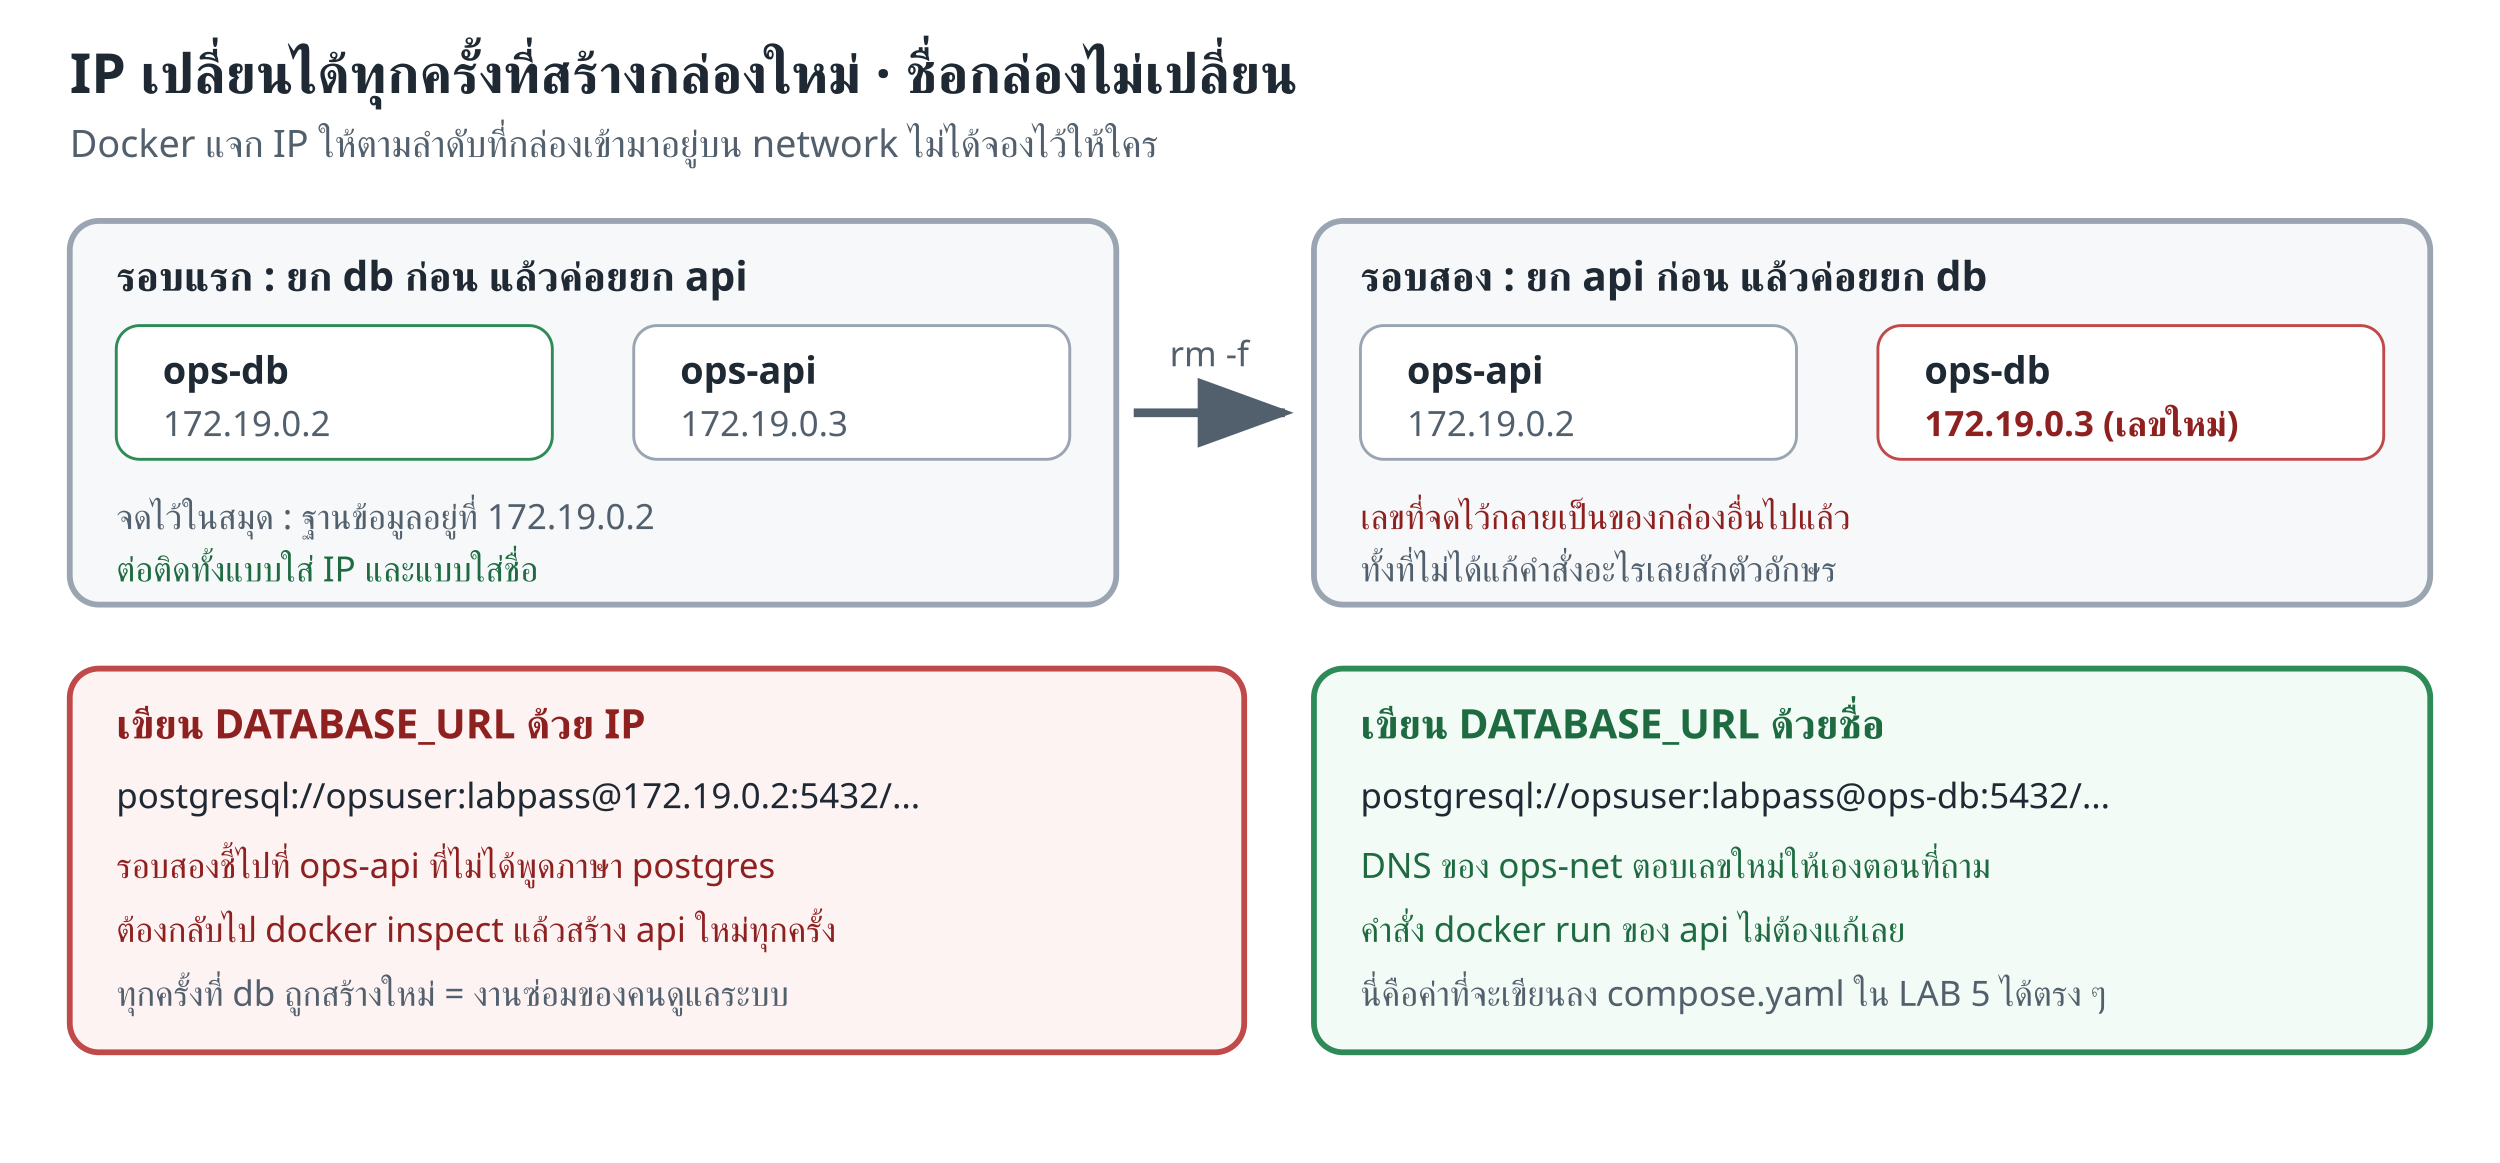
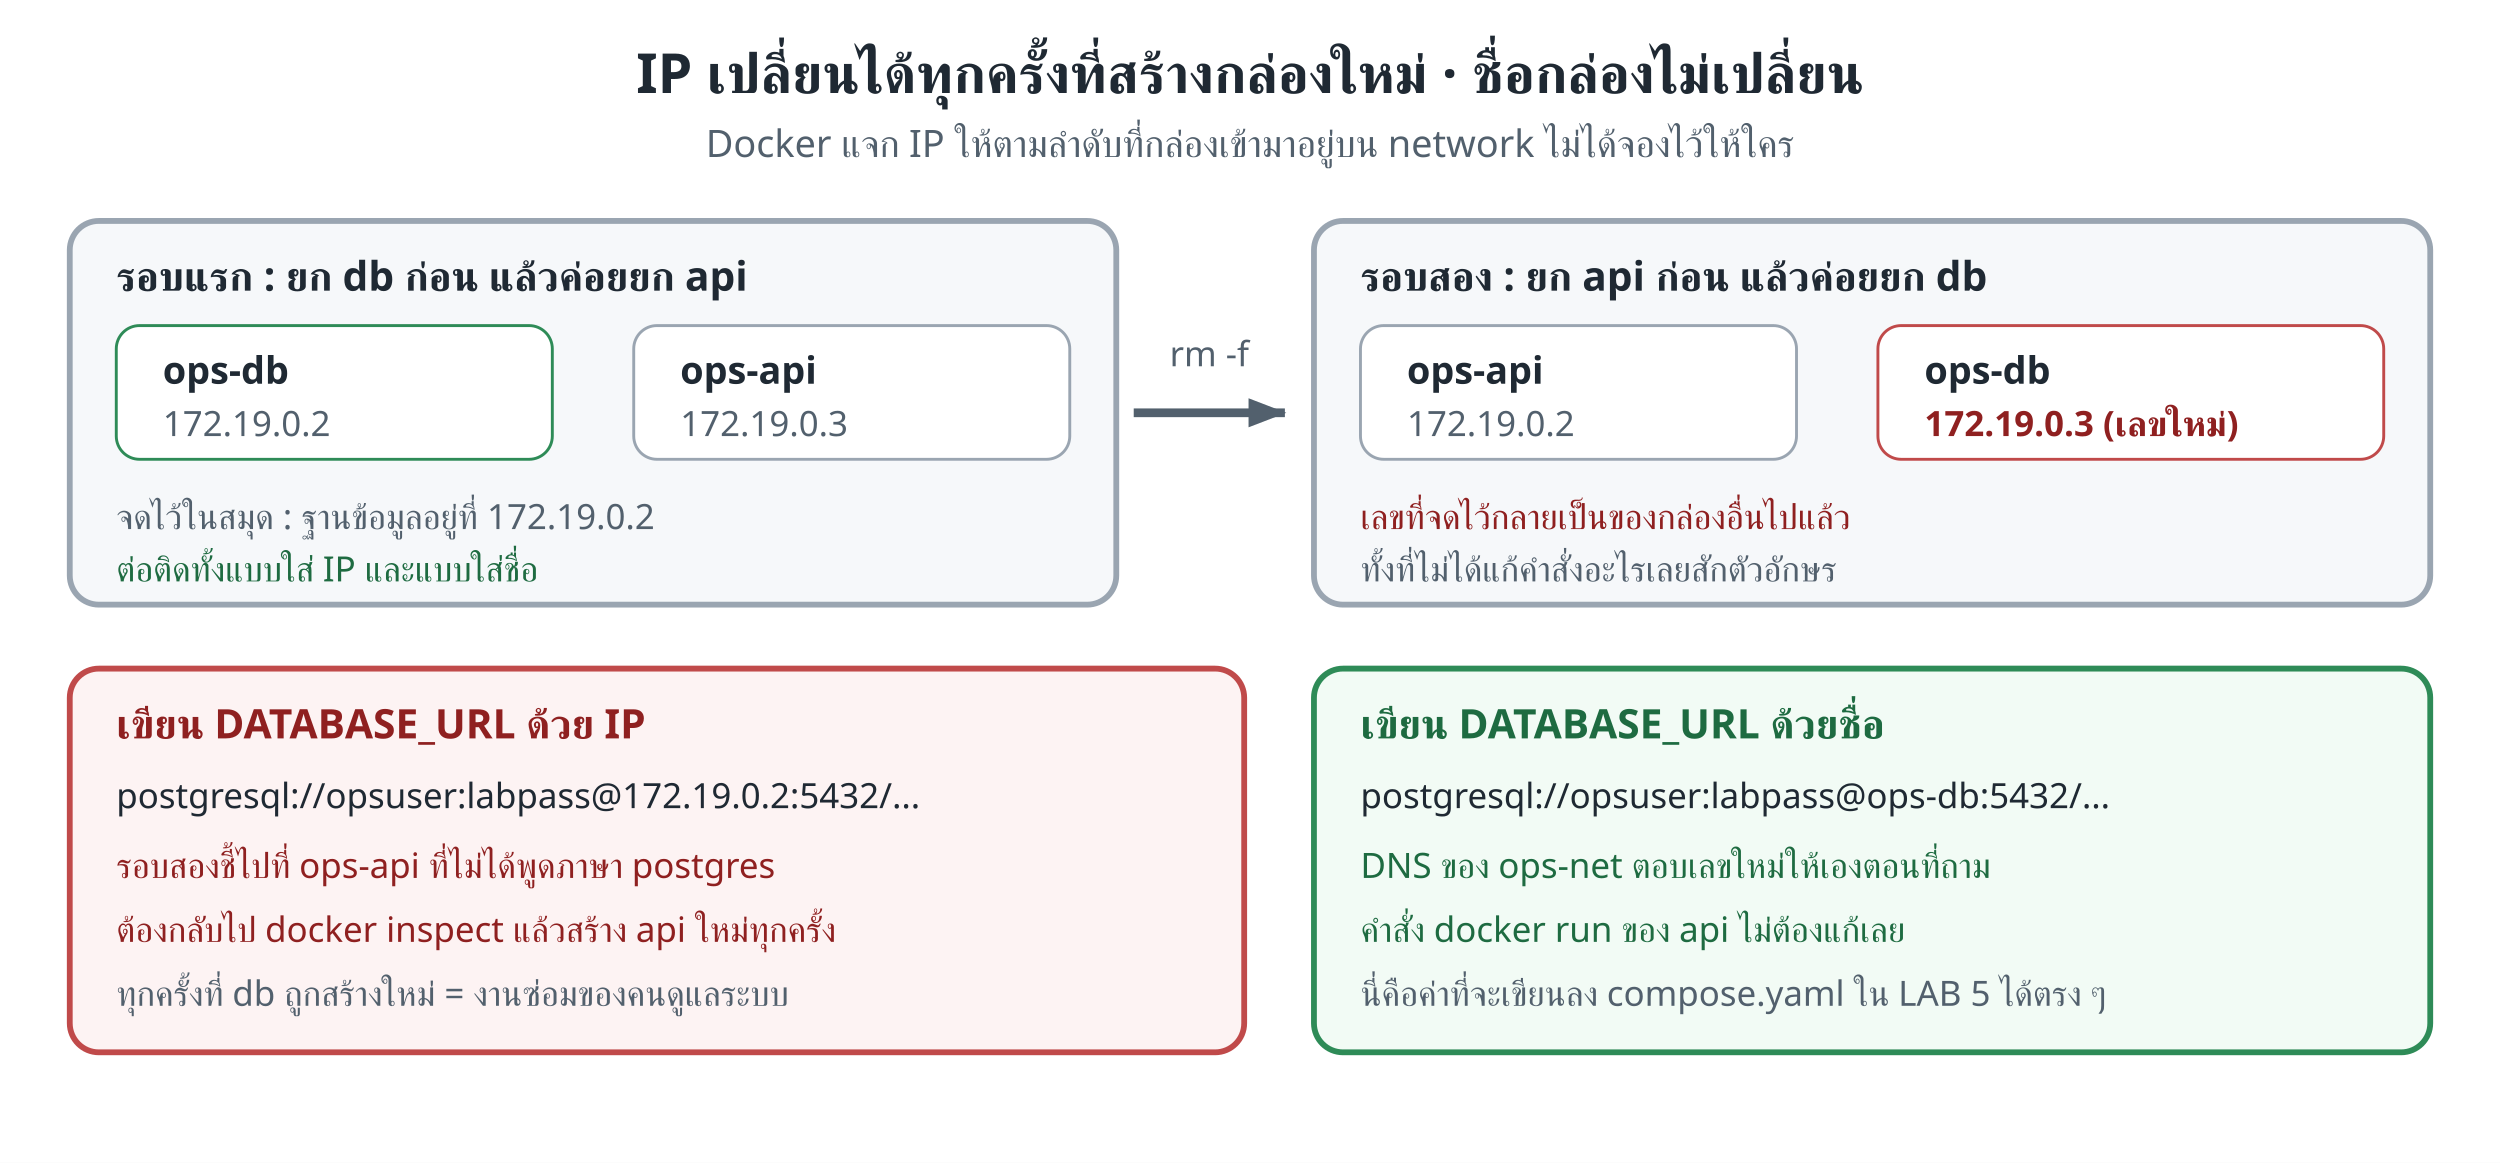
<svg xmlns="http://www.w3.org/2000/svg" viewBox="0 0 860 400" width="860" height="400" font-family="sans-serif">
  <rect x="0" y="0" width="860" height="400" fill="#ffffff" />
-   <text x="24" y="32" font-size="19" font-weight="bold" fill="#1f2933">IP เปลี่ยนได้ทุกครั้งที่สร้างกล่องใหม่ · ชื่อกล่องไม่เปลี่ยน</text>
-   <text x="24" y="54" font-size="13" fill="#52606d">Docker แจก IP ให้ตามลำดับที่กล่องเข้ามาอยู่บน network ไม่ได้จองไว้ให้ใคร</text>
+   <text text-anchor="middle" x="430" y="32" font-size="19" font-weight="bold" fill="#1f2933">IP เปลี่ยนได้ทุกครั้งที่สร้างกล่องใหม่ · ชื่อกล่องไม่เปลี่ยน</text>
+   <text text-anchor="middle" x="430" y="54" font-size="13" fill="#52606d">Docker แจก IP ให้ตามลำดับที่กล่องเข้ามาอยู่บน network ไม่ได้จองไว้ให้ใคร</text>
  <defs>
-     <marker id="tArrow" markerWidth="11" markerHeight="8" refX="10" refY="4" orient="auto">
-       <path d="M0,0 L11,4 L0,8 z" fill="#52606d" />
+     <marker id="tArrow" markerUnits="userSpaceOnUse" markerWidth="13" markerHeight="10" refX="12.5" refY="5" orient="auto">
+       <path d="M 0 0 L 13 5 L 0 10 z" fill="#52606d" />
    </marker>
  </defs>
  <rect x="24" y="76" width="360" height="132" rx="10" fill="#f6f8fa" stroke="#9aa5b1" stroke-width="2" />
  <text x="40" y="100" font-size="14" font-weight="bold" fill="#1f2933">รอบแรก : ยก db ก่อน แล้วค่อยยก api</text>
  <rect x="40" y="112" width="150" height="46" rx="8" fill="#ffffff" stroke="#2e8b57" />
  <text x="56" y="132" font-size="13" font-weight="bold" fill="#1f2933">ops-db</text>
  <text x="56" y="150" font-size="12" fill="#52606d">172.19.0.2</text>
  <rect x="218" y="112" width="150" height="46" rx="8" fill="#ffffff" stroke="#9aa5b1" />
  <text x="234" y="132" font-size="13" font-weight="bold" fill="#1f2933">ops-api</text>
  <text x="234" y="150" font-size="12" fill="#52606d">172.19.0.3</text>
  <text x="40" y="182" font-size="12" fill="#52606d">จดไว้ในสมุด : ฐานข้อมูลอยู่ที่ 172.19.0.2</text>
  <text x="40" y="200" font-size="12" fill="#1e6b41">ต่อติดทั้งแบบใส่ IP และแบบใส่ชื่อ</text>
  <line x1="390" y1="142" x2="442" y2="142" stroke="#52606d" stroke-width="3" marker-end="url(#tArrow)" />
  <text x="416" y="126" font-size="12" fill="#52606d" text-anchor="middle">rm -f</text>
  <rect x="452" y="76" width="384" height="132" rx="10" fill="#f6f8fa" stroke="#9aa5b1" stroke-width="2" />
  <text x="468" y="100" font-size="14" font-weight="bold" fill="#1f2933">รอบสอง : ยก api ก่อน แล้วค่อยยก db</text>
  <rect x="468" y="112" width="150" height="46" rx="8" fill="#ffffff" stroke="#9aa5b1" />
  <text x="484" y="132" font-size="13" font-weight="bold" fill="#1f2933">ops-api</text>
  <text x="484" y="150" font-size="12" fill="#52606d">172.19.0.2</text>
  <rect x="646" y="112" width="174" height="46" rx="8" fill="#ffffff" stroke="#c04a4a" />
  <text x="662" y="132" font-size="13" font-weight="bold" fill="#1f2933">ops-db</text>
  <text x="662" y="150" font-size="12" font-weight="bold" fill="#8f2020">172.19.0.3 (เลขใหม่)</text>
  <text x="468" y="182" font-size="12" fill="#8f2020">เลขที่จดไว้กลายเป็นของกล่องอื่นไปแล้ว</text>
  <text x="468" y="200" font-size="12" fill="#52606d">ทั้งที่ไม่ได้แก้คำสั่งอะไรเลยสักตัวอักษร</text>
  <rect x="24" y="230" width="404" height="132" rx="10" fill="#fdf3f3" stroke="#c04a4a" stroke-width="2" />
  <text x="40" y="254" font-size="14" font-weight="bold" fill="#8f2020">เขียน DATABASE_URL ด้วย IP</text>
  <text x="40" y="278" font-size="12" fill="#1f2933">postgresql://opsuser:labpass@172.19.0.2:5432/...</text>
  <text x="40" y="302" font-size="12" fill="#8f2020">รอบสองชี้ไปที่ ops-api ที่ไม่ได้พูดภาษา postgres</text>
  <text x="40" y="324" font-size="12" fill="#8f2020">ต้องกลับไป docker inspect แล้วสร้าง api ใหม่ทุกครั้ง</text>
  <text x="40" y="346" font-size="12" fill="#52606d">ทุกครั้งที่ db ถูกสร้างใหม่ = งานซ่อมของคนดูแลระบบ</text>
  <rect x="452" y="230" width="384" height="132" rx="10" fill="#f2fbf5" stroke="#2e8b57" stroke-width="2" />
  <text x="468" y="254" font-size="14" font-weight="bold" fill="#1e6b41">เขียน DATABASE_URL ด้วยชื่อ</text>
  <text x="468" y="278" font-size="12" fill="#1f2933">postgresql://opsuser:labpass@ops-db:5432/...</text>
  <text x="468" y="302" font-size="12" fill="#1e6b41">DNS ของ ops-net ตอบเลขใหม่ให้เองตอนที่ถาม</text>
  <text x="468" y="324" font-size="12" fill="#1e6b41">คำสั่ง docker run ของ api ไม่ต้องแก้เลย</text>
  <text x="468" y="346" font-size="12" fill="#52606d">นี่คือค่าที่จะเขียนลง compose.yaml ใน LAB 5 ได้ตรง ๆ</text>
</svg>
